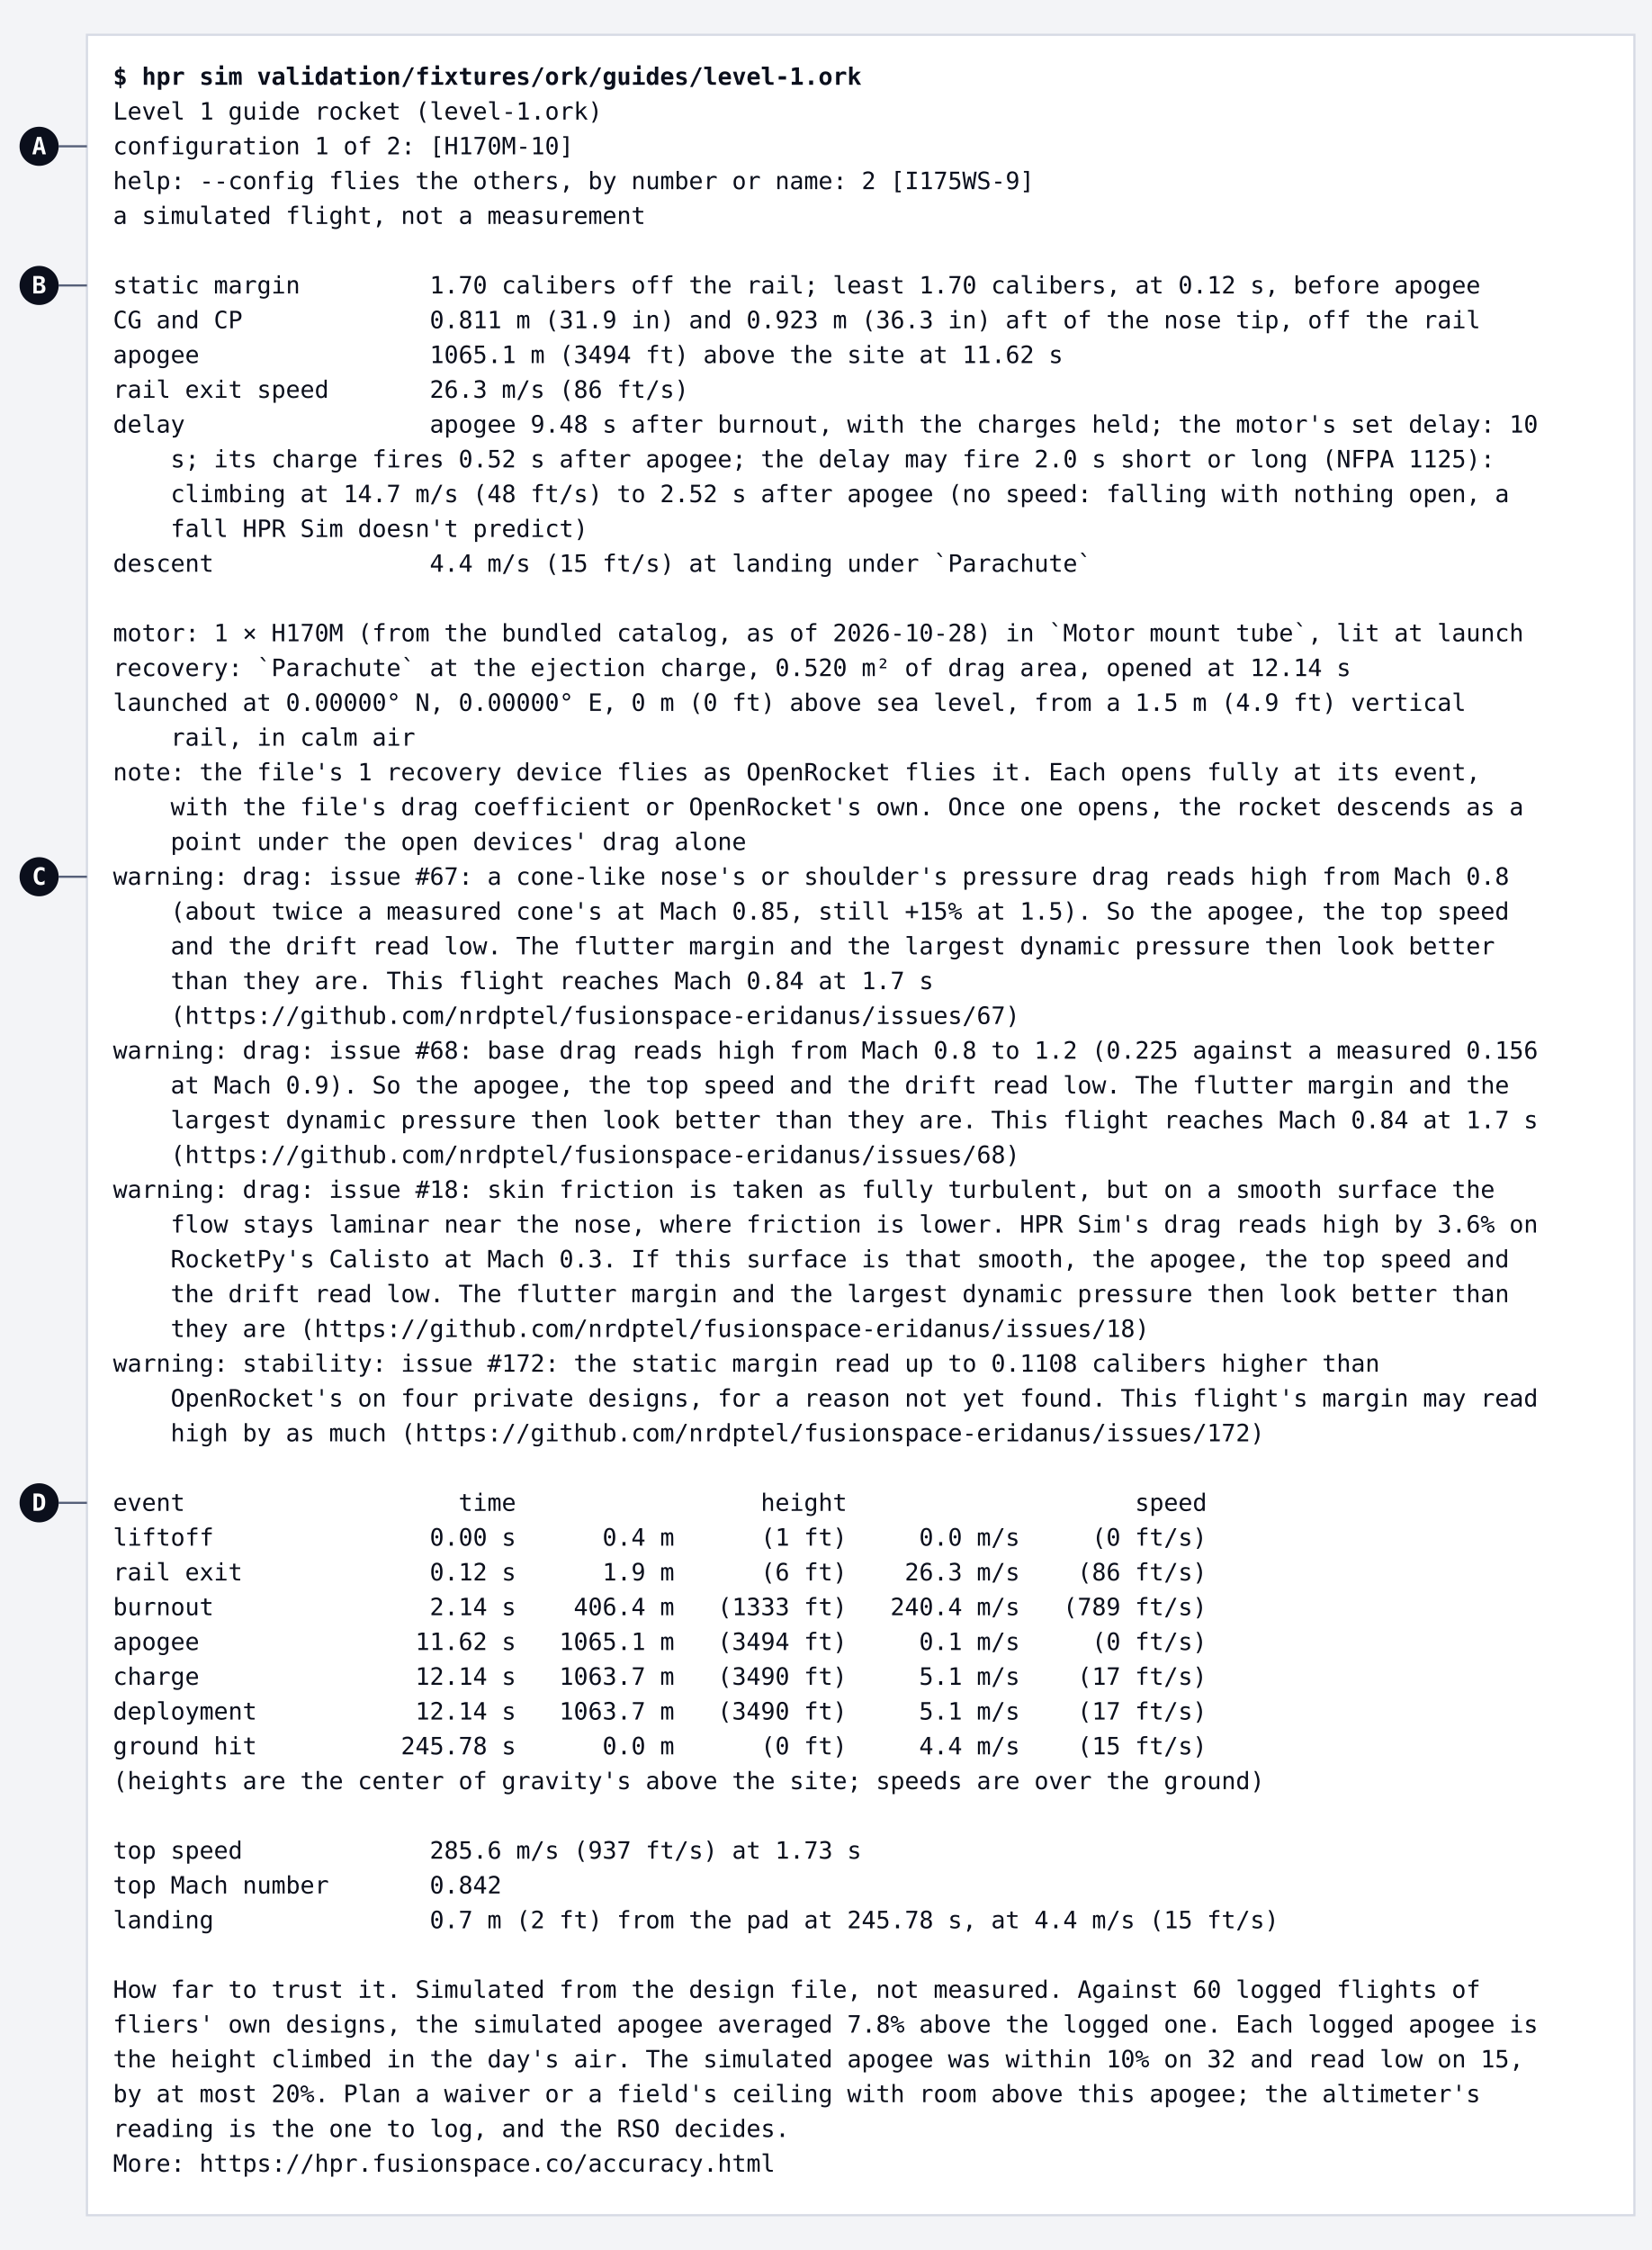
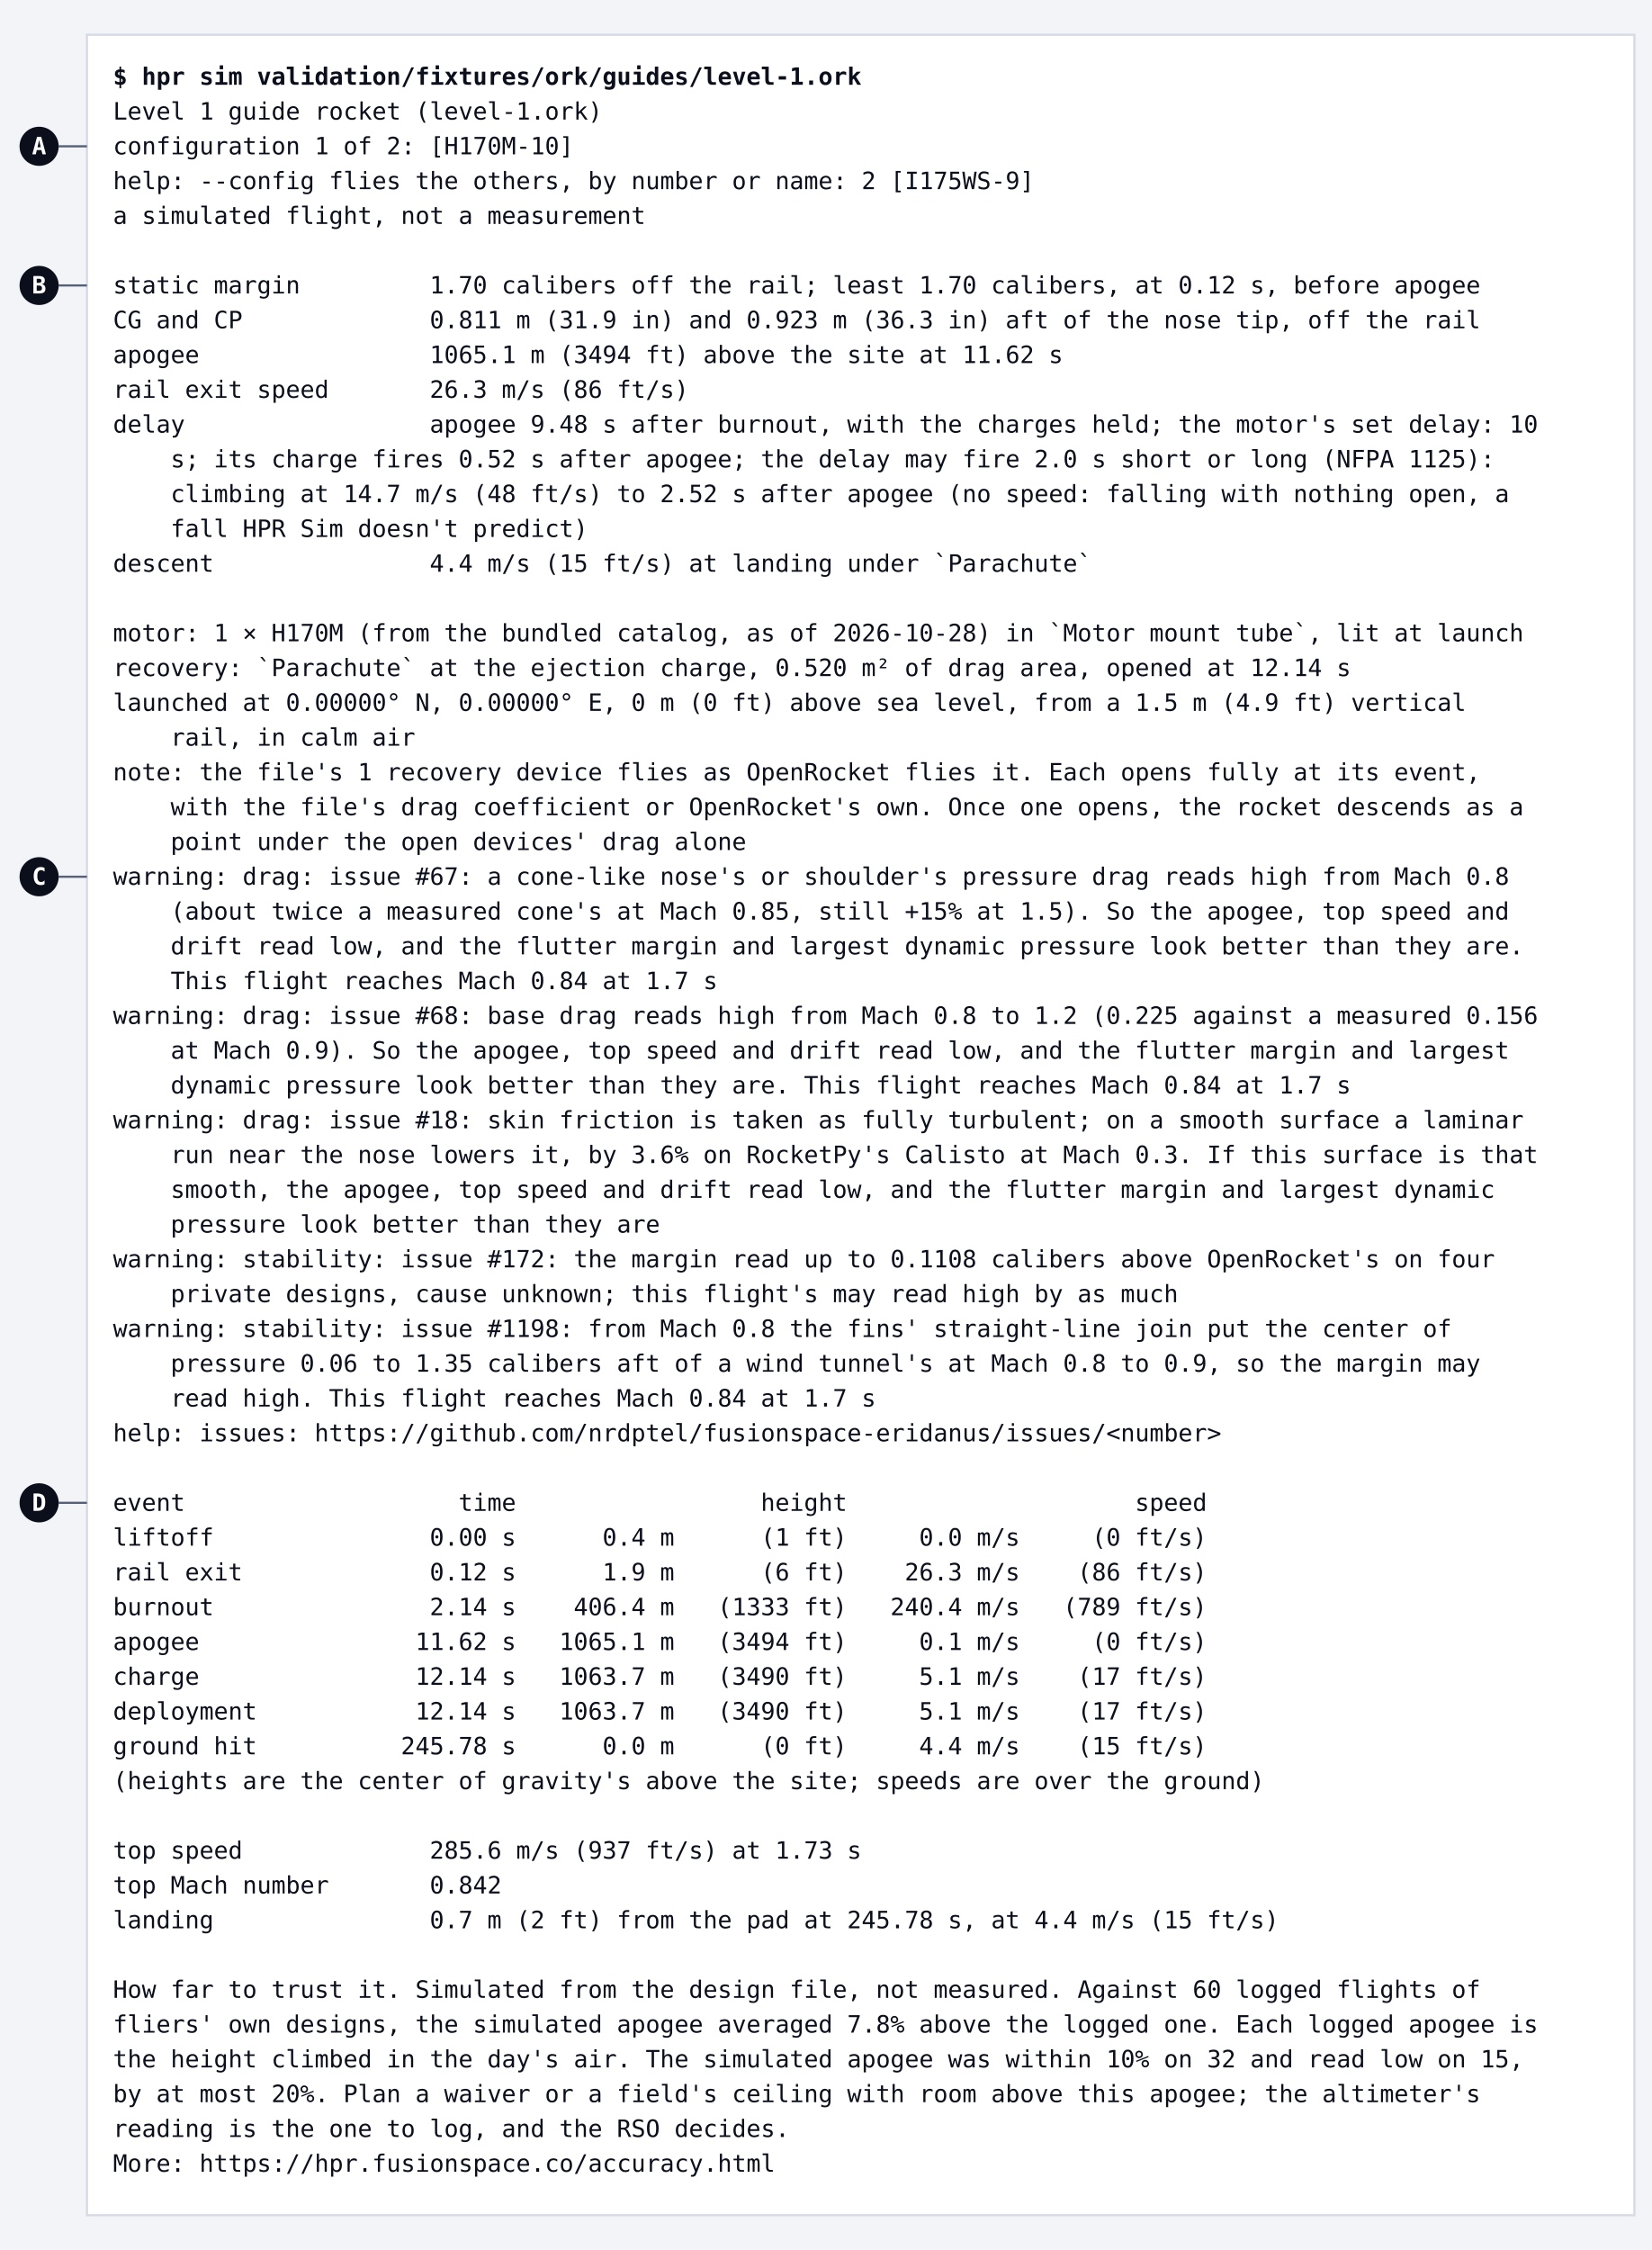
<svg xmlns="http://www.w3.org/2000/svg" width="760" height="1035" viewBox="0 0 760 1035" font-family="'Cascadia Mono', ui-monospace, Menlo, Consolas, monospace" font-size="11" role="img" aria-labelledby="title" aria-describedby="desc">
  <rect width="760" height="1035" fill="#F3F4F7" />
  <rect x="40" y="16" width="712" height="1003" fill="#FFFFFF" stroke="#D6DAE4" stroke-width="1" />
  <text x="52" y="39" xml:space="preserve" font-weight="600" fill="#0B0F1C">$ hpr sim validation/fixtures/ork/guides/level-1.ork</text>
  <text x="52" y="55" xml:space="preserve" fill="#0B0F1C">Level 1 guide rocket (level-1.ork)</text>
  <text x="52" y="71" xml:space="preserve" fill="#0B0F1C">configuration 1 of 2: [H170M-10]</text>
  <text x="52" y="87" xml:space="preserve" fill="#0B0F1C">help: --config flies the others, by number or name: 2 [I175WS-9]</text>
  <text x="52" y="103" xml:space="preserve" fill="#0B0F1C">a simulated flight, not a measurement</text>
  <text x="52" y="135" xml:space="preserve" fill="#0B0F1C">static margin         1.70 calibers off the rail; least 1.70 calibers, at 0.12 s, before apogee</text>
  <text x="52" y="151" xml:space="preserve" fill="#0B0F1C">CG and CP             0.811 m (31.9 in) and 0.923 m (36.3 in) aft of the nose tip, off the rail</text>
  <text x="52" y="167" xml:space="preserve" fill="#0B0F1C">apogee                1065.1 m (3494 ft) above the site at 11.62 s</text>
  <text x="52" y="183" xml:space="preserve" fill="#0B0F1C">rail exit speed       26.3 m/s (86 ft/s)</text>
  <text x="52" y="199" xml:space="preserve" fill="#0B0F1C">delay                 apogee 9.48 s after burnout, with the charges held; the motor's set delay: 10</text>
  <text x="52" y="215" xml:space="preserve" fill="#0B0F1C">    s; its charge fires 0.52 s after apogee; the delay may fire 2.0 s short or long (NFPA 1125):</text>
  <text x="52" y="231" xml:space="preserve" fill="#0B0F1C">    climbing at 14.7 m/s (48 ft/s) to 2.52 s after apogee (no speed: falling with nothing open, a</text>
  <text x="52" y="247" xml:space="preserve" fill="#0B0F1C">    fall HPR Sim doesn't predict)</text>
  <text x="52" y="263" xml:space="preserve" fill="#0B0F1C">descent               4.4 m/s (15 ft/s) at landing under `Parachute`</text>
  <text x="52" y="295" xml:space="preserve" fill="#0B0F1C">motor: 1 × H170M (from the bundled catalog, as of 2026-10-28) in `Motor mount tube`, lit at launch</text>
  <text x="52" y="311" xml:space="preserve" fill="#0B0F1C">recovery: `Parachute` at the ejection charge, 0.520 m² of drag area, opened at 12.14 s</text>
  <text x="52" y="327" xml:space="preserve" fill="#0B0F1C">launched at 0.00000° N, 0.00000° E, 0 m (0 ft) above sea level, from a 1.5 m (4.9 ft) vertical</text>
  <text x="52" y="343" xml:space="preserve" fill="#0B0F1C">    rail, in calm air</text>
  <text x="52" y="359" xml:space="preserve" fill="#0B0F1C">note: the file's 1 recovery device flies as OpenRocket flies it. Each opens fully at its event,</text>
  <text x="52" y="375" xml:space="preserve" fill="#0B0F1C">    with the file's drag coefficient or OpenRocket's own. Once one opens, the rocket descends as a</text>
  <text x="52" y="391" xml:space="preserve" fill="#0B0F1C">    point under the open devices' drag alone</text>
  <text x="52" y="407" xml:space="preserve" fill="#0B0F1C">warning: drag: issue #67: a cone-like nose's or shoulder's pressure drag reads high from Mach 0.8</text>
-   <text x="52" y="423" xml:space="preserve" fill="#0B0F1C">    (about twice a measured cone's at Mach 0.85, still +15% at 1.5). So the apogee, the top speed</text>
-   <text x="52" y="439" xml:space="preserve" fill="#0B0F1C">    and the drift read low. The flutter margin and the largest dynamic pressure then look better</text>
-   <text x="52" y="455" xml:space="preserve" fill="#0B0F1C">    than they are. This flight reaches Mach 0.84 at 1.7 s</text>
-   <text x="52" y="471" xml:space="preserve" fill="#0B0F1C">    (https://github.com/nrdptel/fusionspace-eridanus/issues/67)</text>
-   <text x="52" y="487" xml:space="preserve" fill="#0B0F1C">warning: drag: issue #68: base drag reads high from Mach 0.8 to 1.2 (0.225 against a measured 0.156</text>
-   <text x="52" y="503" xml:space="preserve" fill="#0B0F1C">    at Mach 0.9). So the apogee, the top speed and the drift read low. The flutter margin and the</text>
-   <text x="52" y="519" xml:space="preserve" fill="#0B0F1C">    largest dynamic pressure then look better than they are. This flight reaches Mach 0.84 at 1.7 s</text>
-   <text x="52" y="535" xml:space="preserve" fill="#0B0F1C">    (https://github.com/nrdptel/fusionspace-eridanus/issues/68)</text>
-   <text x="52" y="551" xml:space="preserve" fill="#0B0F1C">warning: drag: issue #18: skin friction is taken as fully turbulent, but on a smooth surface the</text>
-   <text x="52" y="567" xml:space="preserve" fill="#0B0F1C">    flow stays laminar near the nose, where friction is lower. HPR Sim's drag reads high by 3.6% on</text>
-   <text x="52" y="583" xml:space="preserve" fill="#0B0F1C">    RocketPy's Calisto at Mach 0.3. If this surface is that smooth, the apogee, the top speed and</text>
-   <text x="52" y="599" xml:space="preserve" fill="#0B0F1C">    the drift read low. The flutter margin and the largest dynamic pressure then look better than</text>
-   <text x="52" y="615" xml:space="preserve" fill="#0B0F1C">    they are (https://github.com/nrdptel/fusionspace-eridanus/issues/18)</text>
-   <text x="52" y="631" xml:space="preserve" fill="#0B0F1C">warning: stability: issue #172: the static margin read up to 0.1108 calibers higher than</text>
-   <text x="52" y="647" xml:space="preserve" fill="#0B0F1C">    OpenRocket's on four private designs, for a reason not yet found. This flight's margin may read</text>
-   <text x="52" y="663" xml:space="preserve" fill="#0B0F1C">    high by as much (https://github.com/nrdptel/fusionspace-eridanus/issues/172)</text>
+   <text x="52" y="423" xml:space="preserve" fill="#0B0F1C">    (about twice a measured cone's at Mach 0.85, still +15% at 1.5). So the apogee, top speed and</text>
+   <text x="52" y="439" xml:space="preserve" fill="#0B0F1C">    drift read low, and the flutter margin and largest dynamic pressure look better than they are.</text>
+   <text x="52" y="455" xml:space="preserve" fill="#0B0F1C">    This flight reaches Mach 0.84 at 1.7 s</text>
+   <text x="52" y="471" xml:space="preserve" fill="#0B0F1C">warning: drag: issue #68: base drag reads high from Mach 0.8 to 1.2 (0.225 against a measured 0.156</text>
+   <text x="52" y="487" xml:space="preserve" fill="#0B0F1C">    at Mach 0.9). So the apogee, top speed and drift read low, and the flutter margin and largest</text>
+   <text x="52" y="503" xml:space="preserve" fill="#0B0F1C">    dynamic pressure look better than they are. This flight reaches Mach 0.84 at 1.7 s</text>
+   <text x="52" y="519" xml:space="preserve" fill="#0B0F1C">warning: drag: issue #18: skin friction is taken as fully turbulent; on a smooth surface a laminar</text>
+   <text x="52" y="535" xml:space="preserve" fill="#0B0F1C">    run near the nose lowers it, by 3.6% on RocketPy's Calisto at Mach 0.3. If this surface is that</text>
+   <text x="52" y="551" xml:space="preserve" fill="#0B0F1C">    smooth, the apogee, top speed and drift read low, and the flutter margin and largest dynamic</text>
+   <text x="52" y="567" xml:space="preserve" fill="#0B0F1C">    pressure look better than they are</text>
+   <text x="52" y="583" xml:space="preserve" fill="#0B0F1C">warning: stability: issue #172: the margin read up to 0.1108 calibers above OpenRocket's on four</text>
+   <text x="52" y="599" xml:space="preserve" fill="#0B0F1C">    private designs, cause unknown; this flight's may read high by as much</text>
+   <text x="52" y="615" xml:space="preserve" fill="#0B0F1C">warning: stability: issue #1198: from Mach 0.8 the fins' straight-line join put the center of</text>
+   <text x="52" y="631" xml:space="preserve" fill="#0B0F1C">    pressure 0.06 to 1.35 calibers aft of a wind tunnel's at Mach 0.8 to 0.9, so the margin may</text>
+   <text x="52" y="647" xml:space="preserve" fill="#0B0F1C">    read high. This flight reaches Mach 0.84 at 1.7 s</text>
+   <text x="52" y="663" xml:space="preserve" fill="#0B0F1C">help: issues: https://github.com/nrdptel/fusionspace-eridanus/issues/&lt;number&gt;</text>
  <text x="52" y="695" xml:space="preserve" fill="#0B0F1C">event                   time                 height                    speed</text>
  <text x="52" y="711" xml:space="preserve" fill="#0B0F1C">liftoff               0.00 s      0.4 m      (1 ft)     0.0 m/s     (0 ft/s)</text>
  <text x="52" y="727" xml:space="preserve" fill="#0B0F1C">rail exit             0.12 s      1.9 m      (6 ft)    26.3 m/s    (86 ft/s)</text>
  <text x="52" y="743" xml:space="preserve" fill="#0B0F1C">burnout               2.14 s    406.4 m   (1333 ft)   240.4 m/s   (789 ft/s)</text>
  <text x="52" y="759" xml:space="preserve" fill="#0B0F1C">apogee               11.62 s   1065.1 m   (3494 ft)     0.1 m/s     (0 ft/s)</text>
  <text x="52" y="775" xml:space="preserve" fill="#0B0F1C">charge               12.14 s   1063.7 m   (3490 ft)     5.1 m/s    (17 ft/s)</text>
  <text x="52" y="791" xml:space="preserve" fill="#0B0F1C">deployment           12.14 s   1063.7 m   (3490 ft)     5.1 m/s    (17 ft/s)</text>
  <text x="52" y="807" xml:space="preserve" fill="#0B0F1C">ground hit          245.78 s      0.0 m      (0 ft)     4.4 m/s    (15 ft/s)</text>
  <text x="52" y="823" xml:space="preserve" fill="#0B0F1C">(heights are the center of gravity's above the site; speeds are over the ground)</text>
  <text x="52" y="855" xml:space="preserve" fill="#0B0F1C">top speed             285.6 m/s (937 ft/s) at 1.73 s</text>
  <text x="52" y="871" xml:space="preserve" fill="#0B0F1C">top Mach number       0.842</text>
  <text x="52" y="887" xml:space="preserve" fill="#0B0F1C">landing               0.7 m (2 ft) from the pad at 245.78 s, at 4.4 m/s (15 ft/s)</text>
  <text x="52" y="919" xml:space="preserve" fill="#0B0F1C">How far to trust it. Simulated from the design file, not measured. Against 60 logged flights of</text>
  <text x="52" y="935" xml:space="preserve" fill="#0B0F1C">fliers' own designs, the simulated apogee averaged 7.8% above the logged one. Each logged apogee is</text>
  <text x="52" y="951" xml:space="preserve" fill="#0B0F1C">the height climbed in the day's air. The simulated apogee was within 10% on 32 and read low on 15,</text>
  <text x="52" y="967" xml:space="preserve" fill="#0B0F1C">by at most 20%. Plan a waiver or a field's ceiling with room above this apogee; the altimeter's</text>
  <text x="52" y="983" xml:space="preserve" fill="#0B0F1C">reading is the one to log, and the RSO decides.</text>
  <text x="52" y="999" xml:space="preserve" fill="#0B0F1C">More: https://hpr.fusionspace.co/accuracy.html</text>
  <line x1="27" y1="67.3" x2="40" y2="67.3" stroke="#566079" stroke-width="1" />
  <circle cx="18" cy="67.3" r="9" fill="#0B0F1C" />
  <text x="18" y="71.0" text-anchor="middle" font-weight="600" fill="#FFFFFF">A</text>
  <line x1="27" y1="131.3" x2="40" y2="131.3" stroke="#566079" stroke-width="1" />
  <circle cx="18" cy="131.3" r="9" fill="#0B0F1C" />
  <text x="18" y="135.0" text-anchor="middle" font-weight="600" fill="#FFFFFF">B</text>
  <line x1="27" y1="403.3" x2="40" y2="403.3" stroke="#566079" stroke-width="1" />
  <circle cx="18" cy="403.3" r="9" fill="#0B0F1C" />
  <text x="18" y="407.0" text-anchor="middle" font-weight="600" fill="#FFFFFF">C</text>
  <line x1="27" y1="691.3" x2="40" y2="691.3" stroke="#566079" stroke-width="1" />
  <circle cx="18" cy="691.3" r="9" fill="#0B0F1C" />
  <text x="18" y="695.0" text-anchor="middle" font-weight="600" fill="#FFFFFF">D</text>
</svg>
